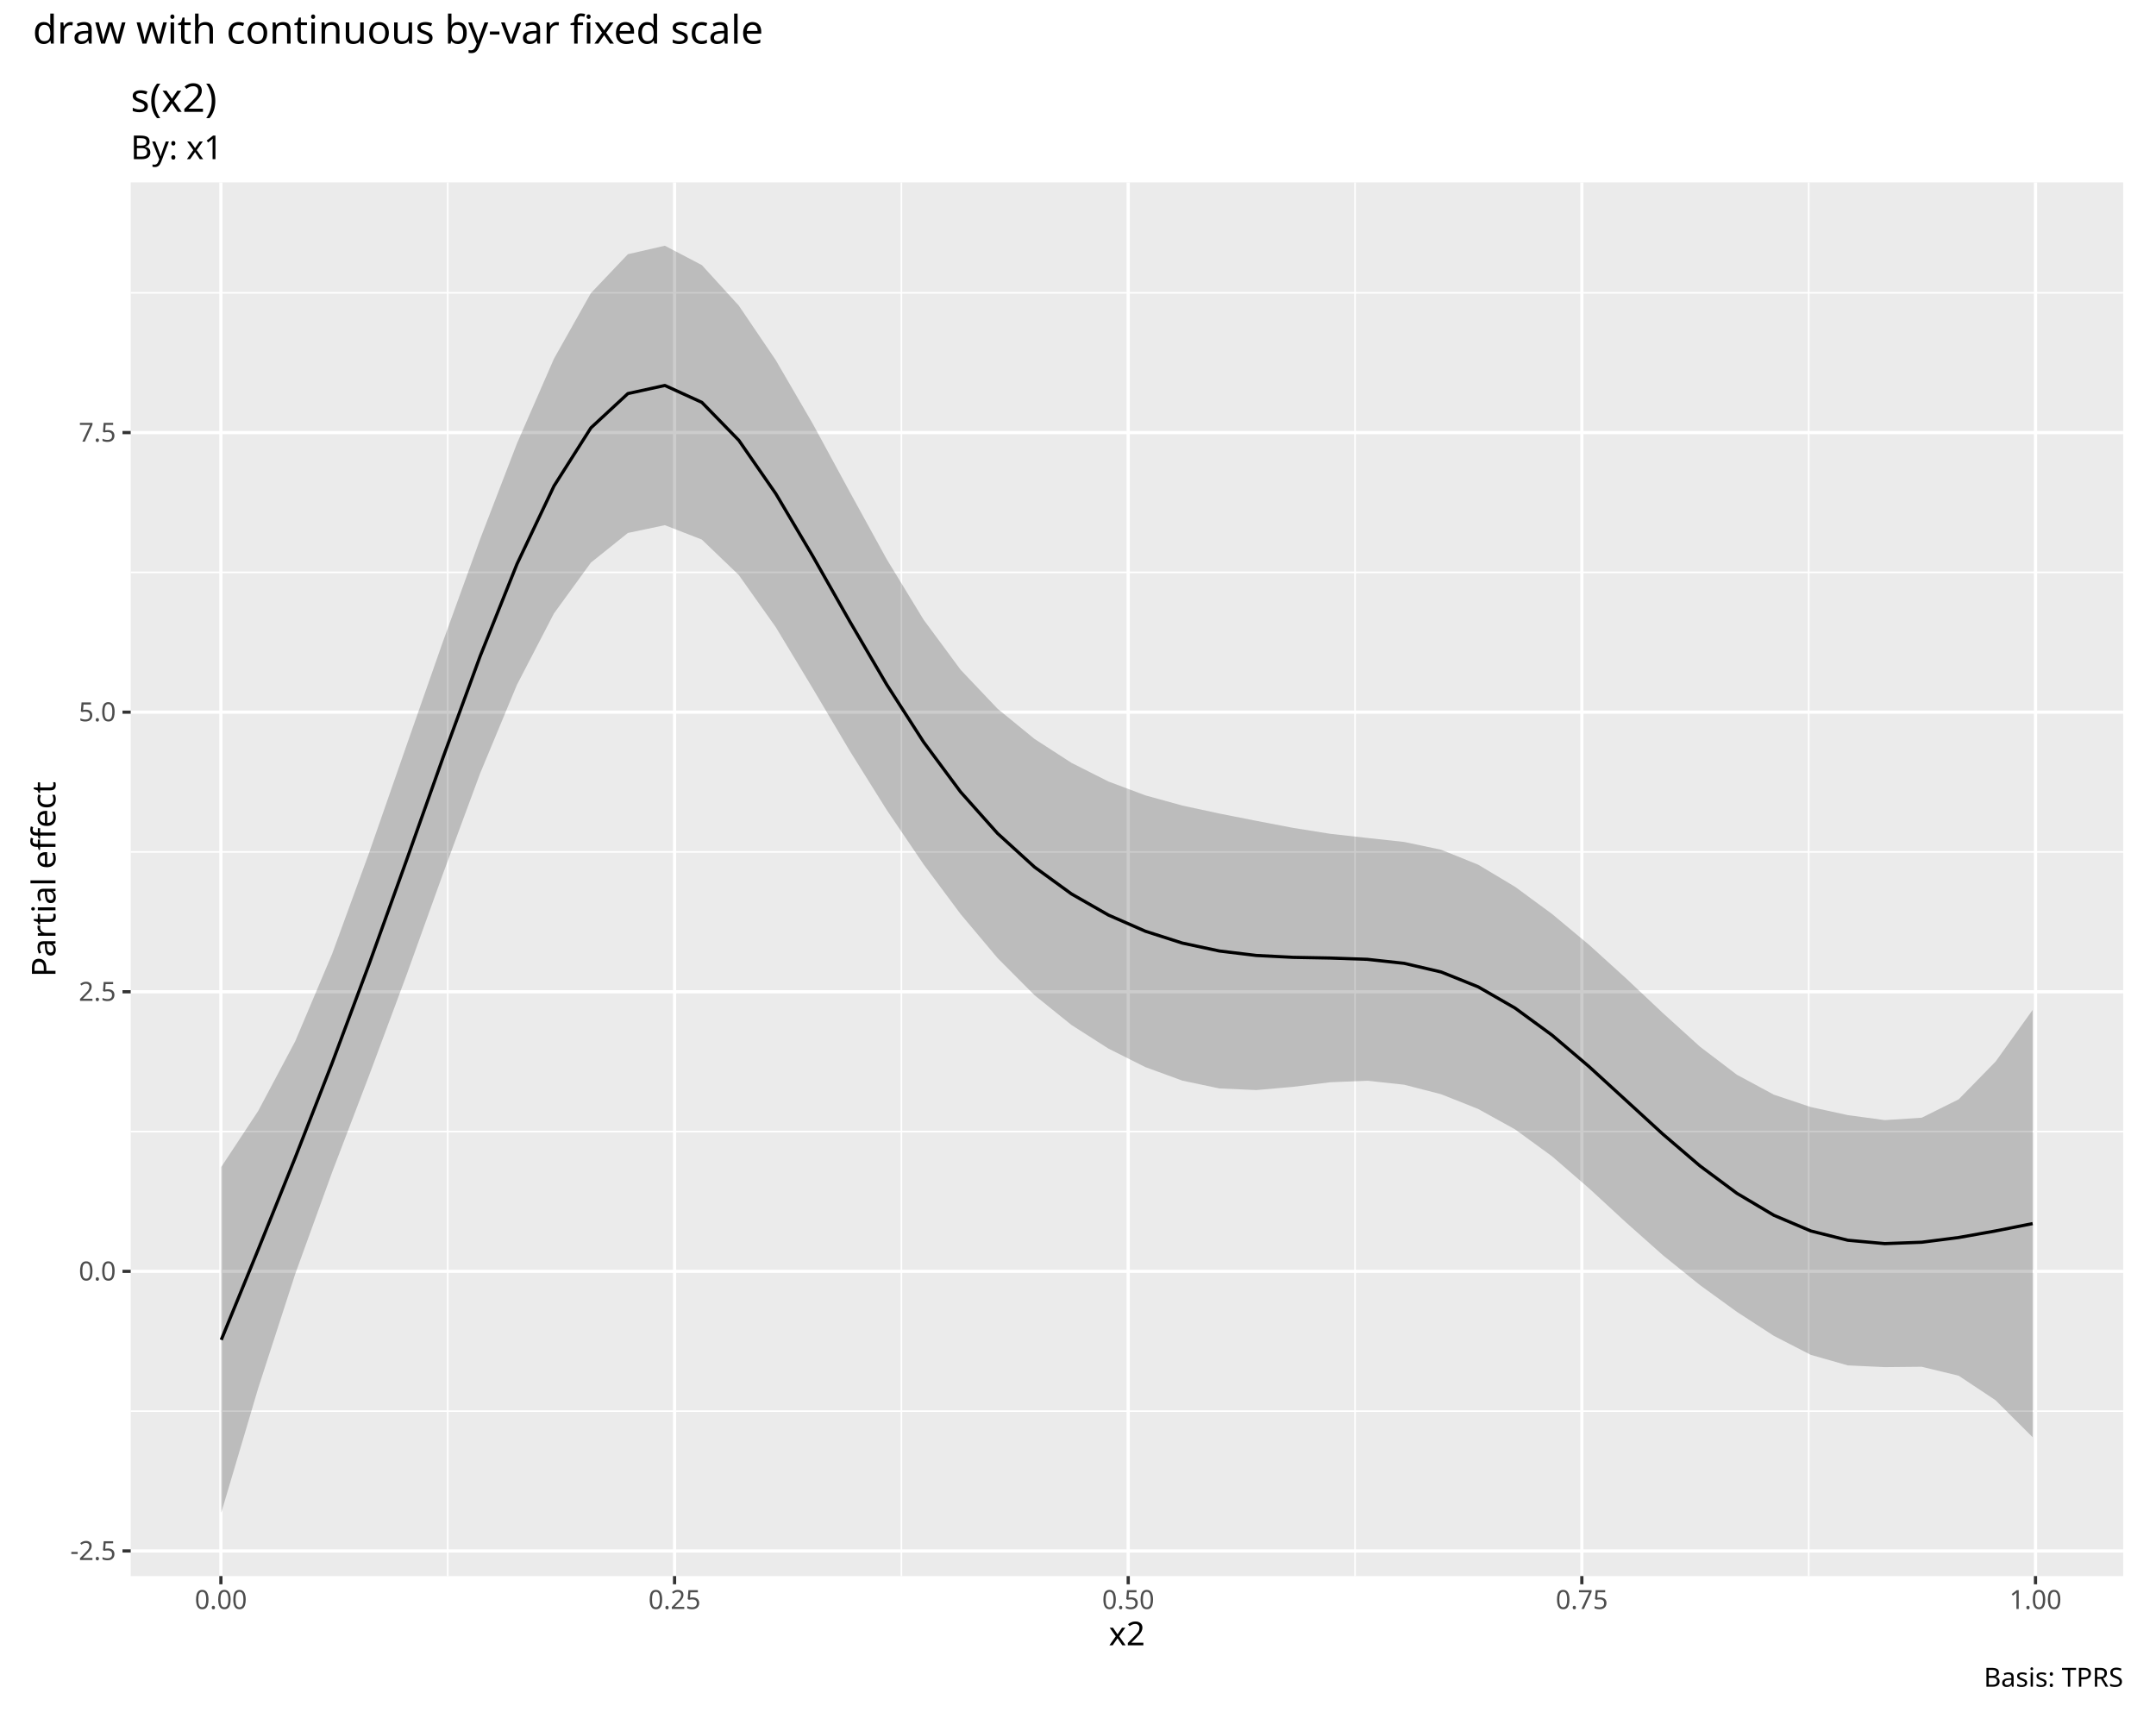
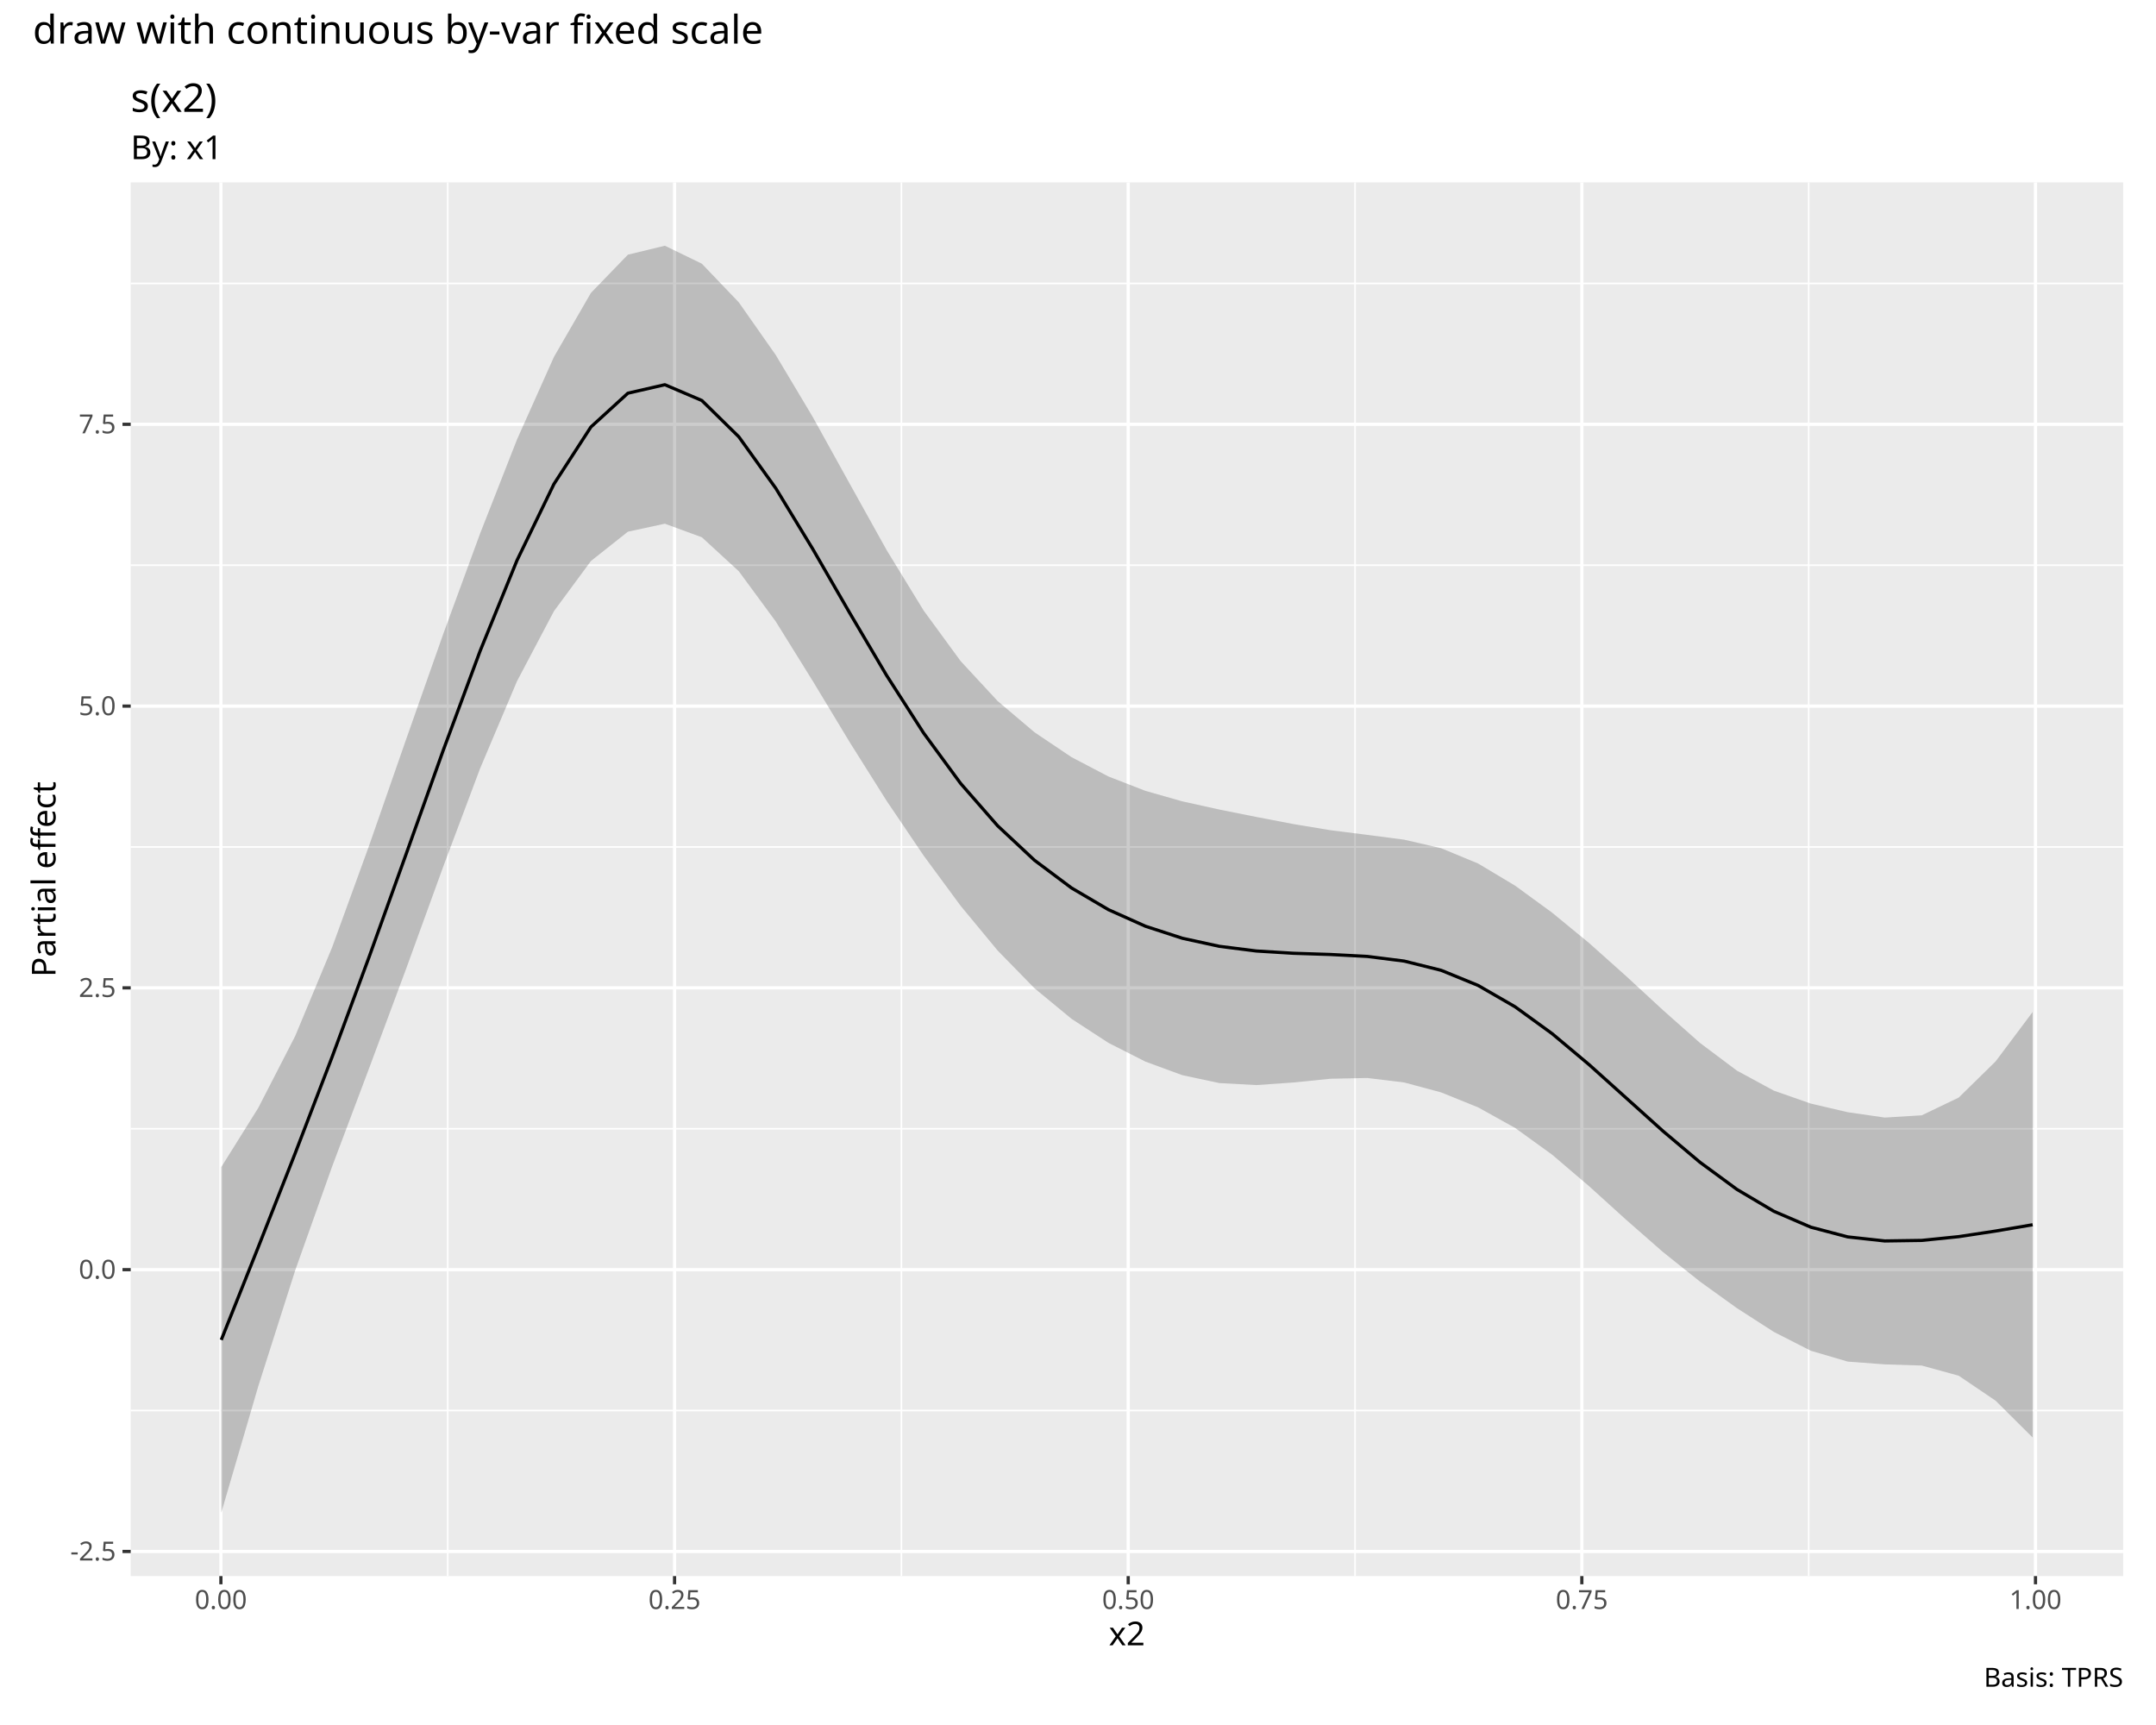
<svg xmlns="http://www.w3.org/2000/svg" class="svglite" data-engine-version="2.0" width="720.00pt" height="576.00pt" viewBox="0 0 720.00 576.00">
  <defs>
    <style type="text/css">
    .svglite line, .svglite polyline, .svglite polygon, .svglite path, .svglite rect, .svglite circle {
      fill: none;
      stroke: #000000;
      stroke-linecap: round;
      stroke-linejoin: round;
      stroke-miterlimit: 10.00;
    }
  </style>
  </defs>
  <rect width="100%" height="100%" style="stroke: none; fill: #FFFFFF;" />
  <defs>
    <clipPath id="cpMC4wMHw3MjAuMDB8MC4wMHw1NzYuMDA=">
      <rect x="0.00" y="0.00" width="720.00" height="576.00" />
    </clipPath>
  </defs>
  <g clip-path="url(#cpMC4wMHw3MjAuMDB8MC4wMHw1NzYuMDA=)">
    <rect x="0.00" y="0.00" width="720.00" height="576.00" style="stroke-width: 1.07; stroke: #FFFFFF; fill: #FFFFFF;" />
  </g>
  <defs>
    <clipPath id="cpNDMuNjV8NzA5LjA0fDYwLjkwfDUyNi4yNw==">
      <rect x="43.65" y="60.90" width="665.39" height="465.37" />
    </clipPath>
  </defs>
  <g clip-path="url(#cpNDMuNjV8NzA5LjA0fDYwLjkwfDUyNi4yNw==)">
</g>
  <g clip-path="url(#cpMC4wMHw3MjAuMDB8MC4wMHw1NzYuMDA=)">
</g>
  <defs>
    <clipPath id="cpNS40OHw3MTQuNTJ8MjIuNzh8NTcwLjUy">
      <rect x="5.48" y="22.78" width="709.04" height="547.74" />
    </clipPath>
  </defs>
  <g clip-path="url(#cpNS40OHw3MTQuNTJ8MjIuNzh8NTcwLjUy)">
    <rect x="5.48" y="22.78" width="709.04" height="547.74" style="stroke-width: 1.07; stroke: #FFFFFF; fill: #FFFFFF;" />
  </g>
  <g clip-path="url(#cpMC4wMHw3MjAuMDB8MC4wMHw1NzYuMDA=)">
</g>
  <g clip-path="url(#cpNDMuNjV8NzA5LjA0fDYwLjkwfDUyNi4yNw==)">
    <rect x="43.65" y="60.90" width="665.39" height="465.37" style="stroke-width: 1.07; stroke: none; fill: #EBEBEB;" />
-     <polyline points="43.65,471.20 709.04,471.20 " style="stroke-width: 0.53; stroke: #FFFFFF; stroke-linecap: butt;" />
-     <polyline points="43.65,377.84 709.04,377.84 " style="stroke-width: 0.53; stroke: #FFFFFF; stroke-linecap: butt;" />
-     <polyline points="43.65,284.48 709.04,284.48 " style="stroke-width: 0.53; stroke: #FFFFFF; stroke-linecap: butt;" />
-     <polyline points="43.65,191.12 709.04,191.12 " style="stroke-width: 0.53; stroke: #FFFFFF; stroke-linecap: butt;" />
-     <polyline points="43.65,97.76 709.04,97.76 " style="stroke-width: 0.53; stroke: #FFFFFF; stroke-linecap: butt;" />
+     <polyline points="43.65,471.00 709.04,471.00 " style="stroke-width: 0.53; stroke: #FFFFFF; stroke-linecap: butt;" />
+     <polyline points="43.65,376.91 709.04,376.91 " style="stroke-width: 0.53; stroke: #FFFFFF; stroke-linecap: butt;" />
+     <polyline points="43.65,282.82 709.04,282.82 " style="stroke-width: 0.53; stroke: #FFFFFF; stroke-linecap: butt;" />
+     <polyline points="43.65,188.72 709.04,188.72 " style="stroke-width: 0.53; stroke: #FFFFFF; stroke-linecap: butt;" />
+     <polyline points="43.65,94.63 709.04,94.63 " style="stroke-width: 0.53; stroke: #FFFFFF; stroke-linecap: butt;" />
    <polyline points="149.52,526.27 149.52,60.90 " style="stroke-width: 0.53; stroke: #FFFFFF; stroke-linecap: butt;" />
    <polyline points="301.02,526.27 301.02,60.90 " style="stroke-width: 0.53; stroke: #FFFFFF; stroke-linecap: butt;" />
    <polyline points="452.52,526.27 452.52,60.90 " style="stroke-width: 0.53; stroke: #FFFFFF; stroke-linecap: butt;" />
    <polyline points="604.01,526.27 604.01,60.90 " style="stroke-width: 0.53; stroke: #FFFFFF; stroke-linecap: butt;" />
-     <polyline points="43.65,517.88 709.04,517.88 " style="stroke-width: 1.07; stroke: #FFFFFF; stroke-linecap: butt;" />
-     <polyline points="43.65,424.52 709.04,424.52 " style="stroke-width: 1.07; stroke: #FFFFFF; stroke-linecap: butt;" />
-     <polyline points="43.65,331.16 709.04,331.16 " style="stroke-width: 1.07; stroke: #FFFFFF; stroke-linecap: butt;" />
-     <polyline points="43.65,237.80 709.04,237.80 " style="stroke-width: 1.07; stroke: #FFFFFF; stroke-linecap: butt;" />
-     <polyline points="43.65,144.44 709.04,144.44 " style="stroke-width: 1.07; stroke: #FFFFFF; stroke-linecap: butt;" />
+     <polyline points="43.65,518.05 709.04,518.05 " style="stroke-width: 1.07; stroke: #FFFFFF; stroke-linecap: butt;" />
+     <polyline points="43.65,423.95 709.04,423.95 " style="stroke-width: 1.07; stroke: #FFFFFF; stroke-linecap: butt;" />
+     <polyline points="43.65,329.86 709.04,329.86 " style="stroke-width: 1.07; stroke: #FFFFFF; stroke-linecap: butt;" />
+     <polyline points="43.65,235.77 709.04,235.77 " style="stroke-width: 1.07; stroke: #FFFFFF; stroke-linecap: butt;" />
+     <polyline points="43.65,141.68 709.04,141.68 " style="stroke-width: 1.07; stroke: #FFFFFF; stroke-linecap: butt;" />
    <polyline points="73.77,526.27 73.77,60.90 " style="stroke-width: 1.07; stroke: #FFFFFF; stroke-linecap: butt;" />
    <polyline points="225.27,526.27 225.27,60.90 " style="stroke-width: 1.07; stroke: #FFFFFF; stroke-linecap: butt;" />
    <polyline points="376.77,526.27 376.77,60.90 " style="stroke-width: 1.07; stroke: #FFFFFF; stroke-linecap: butt;" />
    <polyline points="528.26,526.27 528.26,60.90 " style="stroke-width: 1.07; stroke: #FFFFFF; stroke-linecap: butt;" />
    <polyline points="679.76,526.27 679.76,60.90 " style="stroke-width: 1.07; stroke: #FFFFFF; stroke-linecap: butt;" />
-     <polygon points="73.89,389.67 86.24,370.93 98.58,347.71 110.93,318.49 123.27,284.74 135.62,249.31 147.96,214.13 160.31,180.09 172.65,148.06 185.00,119.77 197.34,97.87 209.69,84.88 222.03,82.05 234.38,88.52 246.72,102.04 259.07,120.26 271.41,141.48 283.76,164.23 296.10,186.69 308.45,206.94 320.79,223.64 333.14,236.66 345.48,246.74 357.83,254.73 370.17,260.96 382.52,265.59 394.86,268.99 407.21,271.65 419.55,274.09 431.90,276.45 444.24,278.42 456.59,279.80 468.93,281.14 481.28,283.74 493.62,288.72 505.97,296.12 518.31,305.19 530.66,315.48 543.00,326.67 555.35,338.30 567.69,349.48 580.04,358.87 592.38,365.52 604.73,369.66 617.07,372.35 629.42,374.02 641.76,373.22 654.11,367.08 666.45,354.45 678.80,337.23 678.80,479.91 666.45,467.58 654.11,459.37 641.76,456.38 629.42,456.50 617.07,455.92 604.73,452.41 592.38,446.06 580.04,438.05 567.69,429.10 555.35,419.15 543.00,408.18 530.66,396.80 518.31,386.11 505.97,377.12 493.62,370.29 481.28,365.38 468.93,362.20 456.59,360.87 444.24,361.38 431.90,362.90 419.55,363.99 407.21,363.44 394.86,360.84 382.52,356.33 370.17,350.14 357.83,342.26 345.48,332.31 333.14,319.91 320.79,305.22 308.45,288.64 296.10,270.43 283.76,250.70 271.41,229.86 259.07,209.42 246.72,192.01 234.38,180.17 222.03,175.36 209.69,177.96 197.34,187.85 185.00,204.83 172.65,228.63 160.31,258.31 147.96,291.70 135.62,325.97 123.27,359.09 110.93,391.38 98.58,425.43 86.24,463.48 73.89,505.12 " style="stroke-width: 0.00; stroke: none; stroke-linecap: butt; fill: #000000; fill-opacity: 0.20;" />
-     <polyline points="73.89,389.67 86.24,370.93 98.58,347.71 110.93,318.49 123.27,284.74 135.62,249.31 147.96,214.13 160.31,180.09 172.65,148.06 185.00,119.77 197.34,97.87 209.69,84.88 222.03,82.05 234.38,88.52 246.72,102.04 259.07,120.26 271.41,141.48 283.76,164.23 296.10,186.69 308.45,206.94 320.79,223.64 333.14,236.66 345.48,246.74 357.83,254.73 370.17,260.96 382.52,265.59 394.86,268.99 407.21,271.65 419.55,274.09 431.90,276.45 444.24,278.42 456.59,279.80 468.93,281.14 481.28,283.74 493.62,288.72 505.97,296.12 518.31,305.19 530.66,315.48 543.00,326.67 555.35,338.30 567.69,349.48 580.04,358.87 592.38,365.52 604.73,369.66 617.07,372.35 629.42,374.02 641.76,373.22 654.11,367.08 666.45,354.45 678.80,337.23 " style="stroke-width: 1.07; stroke: none; stroke-linecap: butt;" />
-     <polyline points="678.80,479.91 666.45,467.58 654.11,459.37 641.76,456.38 629.42,456.50 617.07,455.92 604.73,452.41 592.38,446.06 580.04,438.05 567.69,429.10 555.35,419.15 543.00,408.18 530.66,396.80 518.31,386.11 505.97,377.12 493.62,370.29 481.28,365.38 468.93,362.20 456.59,360.87 444.24,361.38 431.90,362.90 419.55,363.99 407.21,363.44 394.86,360.84 382.52,356.33 370.17,350.14 357.83,342.26 345.48,332.31 333.14,319.91 320.79,305.22 308.45,288.64 296.10,270.43 283.76,250.70 271.41,229.86 259.07,209.42 246.72,192.01 234.38,180.17 222.03,175.36 209.69,177.96 197.34,187.85 185.00,204.83 172.65,228.63 160.31,258.31 147.96,291.70 135.62,325.97 123.27,359.09 110.93,391.38 98.58,425.43 86.24,463.48 73.89,505.12 " style="stroke-width: 1.07; stroke: none; stroke-linecap: butt;" />
-     <polyline points="73.89,447.40 86.24,417.21 98.58,386.57 110.93,354.93 123.27,321.92 135.62,287.64 147.96,252.91 160.31,219.20 172.65,188.34 185.00,162.30 197.34,142.86 209.69,131.42 222.03,128.71 234.38,134.35 246.72,147.02 259.07,164.84 271.41,185.67 283.76,207.46 296.10,228.56 308.45,247.79 320.79,264.43 333.14,278.29 345.48,289.52 357.83,298.50 370.17,305.55 382.52,310.96 394.86,314.91 407.21,317.55 419.55,319.04 431.90,319.67 444.24,319.90 456.59,320.33 468.93,321.67 481.28,324.56 493.62,329.51 505.97,336.62 518.31,345.65 530.66,356.14 543.00,367.42 555.35,378.73 567.69,389.29 580.04,398.46 592.38,405.79 604.73,411.04 617.07,414.13 629.42,415.26 641.76,414.80 654.11,413.22 666.45,411.02 678.80,408.57 " style="stroke-width: 1.07; stroke-linecap: butt;" />
+     <polygon points="73.89,389.71 86.24,369.96 98.58,345.95 110.93,316.28 123.27,282.34 135.62,246.89 147.96,211.87 160.31,178.21 172.65,146.77 185.00,119.16 197.34,97.81 209.69,85.04 222.03,82.05 234.38,88.05 246.72,100.95 259.07,118.55 271.41,139.22 283.76,161.52 296.10,183.69 308.45,203.86 320.79,220.73 333.14,234.07 345.48,244.52 357.83,252.82 370.17,259.28 382.52,264.08 394.86,267.59 407.21,270.32 419.55,272.79 431.90,275.16 444.24,277.21 456.59,278.77 468.93,280.38 481.28,283.23 493.62,288.34 505.97,295.73 518.31,304.73 530.66,314.88 543.00,325.89 555.35,337.29 567.69,348.23 580.04,357.49 592.38,364.18 604.73,368.50 617.07,371.38 629.42,373.17 641.76,372.42 654.11,366.50 666.45,354.40 678.80,337.92 678.80,480.00 666.45,467.72 654.11,459.37 641.76,455.97 629.42,455.58 617.07,454.66 604.73,451.04 592.38,444.74 580.04,436.80 567.69,427.92 555.35,418.07 543.00,407.25 530.66,396.07 518.31,385.54 505.97,376.63 493.62,369.76 481.28,364.77 468.93,361.45 456.59,359.95 444.24,360.21 431.90,361.46 419.55,362.32 407.21,361.65 394.86,359.02 382.52,354.49 370.17,348.23 357.83,340.19 345.48,330.00 333.14,317.37 320.79,302.45 308.45,285.70 296.10,267.43 283.76,247.83 271.41,227.38 259.07,207.53 246.72,190.74 234.38,179.40 222.03,174.87 209.69,177.54 197.34,187.33 185.00,204.06 172.65,227.47 160.31,256.65 147.96,289.54 135.62,323.51 123.27,356.70 110.93,389.47 98.58,424.21 86.24,462.92 73.89,505.12 " style="stroke-width: 0.00; stroke: none; stroke-linecap: butt; fill: #000000; fill-opacity: 0.20;" />
+     <polyline points="73.89,389.71 86.24,369.96 98.58,345.95 110.93,316.28 123.27,282.34 135.62,246.89 147.96,211.87 160.31,178.21 172.65,146.77 185.00,119.16 197.34,97.81 209.69,85.04 222.03,82.05 234.38,88.05 246.72,100.95 259.07,118.55 271.41,139.22 283.76,161.52 296.10,183.69 308.45,203.86 320.79,220.73 333.14,234.07 345.48,244.52 357.83,252.82 370.17,259.28 382.52,264.08 394.86,267.59 407.21,270.32 419.55,272.79 431.90,275.16 444.24,277.21 456.59,278.77 468.93,280.38 481.28,283.23 493.62,288.34 505.97,295.73 518.31,304.73 530.66,314.88 543.00,325.89 555.35,337.29 567.69,348.23 580.04,357.49 592.38,364.18 604.73,368.50 617.07,371.38 629.42,373.17 641.76,372.42 654.11,366.50 666.45,354.40 678.80,337.92 " style="stroke-width: 1.07; stroke: none; stroke-linecap: butt;" />
+     <polyline points="678.80,480.00 666.45,467.72 654.11,459.37 641.76,455.97 629.42,455.58 617.07,454.66 604.73,451.04 592.38,444.74 580.04,436.80 567.69,427.92 555.35,418.07 543.00,407.25 530.66,396.07 518.31,385.54 505.97,376.63 493.62,369.76 481.28,364.77 468.93,361.45 456.59,359.95 444.24,360.21 431.90,361.46 419.55,362.32 407.21,361.65 394.86,359.02 382.52,354.49 370.17,348.23 357.83,340.19 345.48,330.00 333.14,317.37 320.79,302.45 308.45,285.70 296.10,267.43 283.76,247.83 271.41,227.38 259.07,207.53 246.72,190.74 234.38,179.40 222.03,174.87 209.69,177.54 197.34,187.33 185.00,204.06 172.65,227.47 160.31,256.65 147.96,289.54 135.62,323.51 123.27,356.70 110.93,389.47 98.58,424.21 86.24,462.92 73.89,505.12 " style="stroke-width: 1.07; stroke: none; stroke-linecap: butt;" />
+     <polyline points="73.89,447.42 86.24,416.44 98.58,385.08 110.93,352.87 123.27,319.52 135.62,285.20 147.96,250.70 160.31,217.43 172.65,187.12 185.00,161.61 197.34,142.57 209.69,131.29 222.03,128.46 234.38,133.73 246.72,145.84 259.07,163.04 271.41,183.30 283.76,204.67 296.10,225.56 308.45,244.78 320.79,261.59 333.14,275.72 345.48,287.26 357.83,296.50 370.17,303.75 382.52,309.28 394.86,313.30 407.21,315.99 419.55,317.55 431.90,318.31 444.24,318.71 456.59,319.36 468.93,320.92 481.28,324.00 493.62,329.05 505.97,336.18 518.31,345.13 530.66,355.48 543.00,366.57 555.35,377.68 567.69,388.08 580.04,397.15 592.38,404.46 604.73,409.77 617.07,413.02 629.42,414.37 641.76,414.19 654.11,412.93 666.45,411.06 678.80,408.96 " style="stroke-width: 1.07; stroke-linecap: butt;" />
  </g>
  <g clip-path="url(#cpMC4wMHw3MjAuMDB8MC4wMHw1NzYuMDA=)">
-     <text x="38.72" y="520.91" text-anchor="end" style="font-size: 8.80px; fill: #4D4D4D; font-family: sans;" textLength="15.16px" lengthAdjust="spacingAndGlyphs">-2.5</text>
-     <text x="38.72" y="427.55" text-anchor="end" style="font-size: 8.80px; fill: #4D4D4D; font-family: sans;" textLength="12.23px" lengthAdjust="spacingAndGlyphs">0.0</text>
-     <text x="38.72" y="334.19" text-anchor="end" style="font-size: 8.80px; fill: #4D4D4D; font-family: sans;" textLength="12.23px" lengthAdjust="spacingAndGlyphs">2.5</text>
-     <text x="38.72" y="240.83" text-anchor="end" style="font-size: 8.80px; fill: #4D4D4D; font-family: sans;" textLength="12.23px" lengthAdjust="spacingAndGlyphs">5.0</text>
-     <text x="38.72" y="147.47" text-anchor="end" style="font-size: 8.80px; fill: #4D4D4D; font-family: sans;" textLength="12.23px" lengthAdjust="spacingAndGlyphs">7.5</text>
-     <polyline points="40.91,517.88 43.65,517.88 " style="stroke-width: 1.07; stroke: #333333; stroke-linecap: butt;" />
-     <polyline points="40.91,424.52 43.65,424.52 " style="stroke-width: 1.07; stroke: #333333; stroke-linecap: butt;" />
-     <polyline points="40.91,331.16 43.65,331.16 " style="stroke-width: 1.07; stroke: #333333; stroke-linecap: butt;" />
-     <polyline points="40.91,237.80 43.65,237.80 " style="stroke-width: 1.07; stroke: #333333; stroke-linecap: butt;" />
-     <polyline points="40.91,144.44 43.65,144.44 " style="stroke-width: 1.07; stroke: #333333; stroke-linecap: butt;" />
+     <text x="38.72" y="521.07" text-anchor="end" style="font-size: 8.80px; fill: #4D4D4D; font-family: sans;" textLength="15.16px" lengthAdjust="spacingAndGlyphs">-2.5</text>
+     <text x="38.72" y="426.98" text-anchor="end" style="font-size: 8.80px; fill: #4D4D4D; font-family: sans;" textLength="12.23px" lengthAdjust="spacingAndGlyphs">0.0</text>
+     <text x="38.72" y="332.89" text-anchor="end" style="font-size: 8.80px; fill: #4D4D4D; font-family: sans;" textLength="12.23px" lengthAdjust="spacingAndGlyphs">2.5</text>
+     <text x="38.72" y="238.80" text-anchor="end" style="font-size: 8.80px; fill: #4D4D4D; font-family: sans;" textLength="12.23px" lengthAdjust="spacingAndGlyphs">5.0</text>
+     <text x="38.72" y="144.70" text-anchor="end" style="font-size: 8.80px; fill: #4D4D4D; font-family: sans;" textLength="12.23px" lengthAdjust="spacingAndGlyphs">7.5</text>
+     <polyline points="40.91,518.05 43.65,518.05 " style="stroke-width: 1.07; stroke: #333333; stroke-linecap: butt;" />
+     <polyline points="40.91,423.95 43.65,423.95 " style="stroke-width: 1.07; stroke: #333333; stroke-linecap: butt;" />
+     <polyline points="40.91,329.86 43.65,329.86 " style="stroke-width: 1.07; stroke: #333333; stroke-linecap: butt;" />
+     <polyline points="40.91,235.77 43.65,235.77 " style="stroke-width: 1.07; stroke: #333333; stroke-linecap: butt;" />
+     <polyline points="40.91,141.68 43.65,141.68 " style="stroke-width: 1.07; stroke: #333333; stroke-linecap: butt;" />
    <polyline points="73.77,529.01 73.77,526.27 " style="stroke-width: 1.07; stroke: #333333; stroke-linecap: butt;" />
    <polyline points="225.27,529.01 225.27,526.27 " style="stroke-width: 1.07; stroke: #333333; stroke-linecap: butt;" />
    <polyline points="376.77,529.01 376.77,526.27 " style="stroke-width: 1.07; stroke: #333333; stroke-linecap: butt;" />
    <polyline points="528.26,529.01 528.26,526.27 " style="stroke-width: 1.07; stroke: #333333; stroke-linecap: butt;" />
    <polyline points="679.76,529.01 679.76,526.27 " style="stroke-width: 1.07; stroke: #333333; stroke-linecap: butt;" />
    <text x="73.77" y="537.26" text-anchor="middle" style="font-size: 8.80px; fill: #4D4D4D; font-family: sans;" textLength="17.13px" lengthAdjust="spacingAndGlyphs">0.00</text>
    <text x="225.27" y="537.26" text-anchor="middle" style="font-size: 8.80px; fill: #4D4D4D; font-family: sans;" textLength="17.13px" lengthAdjust="spacingAndGlyphs">0.25</text>
    <text x="376.77" y="537.26" text-anchor="middle" style="font-size: 8.80px; fill: #4D4D4D; font-family: sans;" textLength="17.13px" lengthAdjust="spacingAndGlyphs">0.50</text>
    <text x="528.26" y="537.26" text-anchor="middle" style="font-size: 8.80px; fill: #4D4D4D; font-family: sans;" textLength="17.13px" lengthAdjust="spacingAndGlyphs">0.75</text>
    <text x="679.76" y="537.26" text-anchor="middle" style="font-size: 8.80px; fill: #4D4D4D; font-family: sans;" textLength="17.13px" lengthAdjust="spacingAndGlyphs">1.00</text>
    <text x="376.34" y="549.40" text-anchor="middle" style="font-size: 11.00px; font-family: sans;" textLength="11.62px" lengthAdjust="spacingAndGlyphs">x2</text>
    <text transform="translate(18.53,293.59) rotate(-90)" text-anchor="middle" style="font-size: 11.00px; font-family: sans;" textLength="61.14px" lengthAdjust="spacingAndGlyphs">Partial effect</text>
    <text x="43.65" y="53.14" style="font-size: 11.00px; font-family: sans;" textLength="30.58px" lengthAdjust="spacingAndGlyphs">By: x1</text>
    <text x="43.65" y="37.35" style="font-size: 13.20px; font-family: sans;" textLength="29.34px" lengthAdjust="spacingAndGlyphs">s(x2)</text>
    <text x="709.04" y="563.21" text-anchor="end" style="font-size: 8.80px; font-family: sans;" textLength="49.89px" lengthAdjust="spacingAndGlyphs">Basis: TPRS</text>
    <text x="10.96" y="14.56" style="font-size: 13.20px; font-family: sans;" textLength="229.68px" lengthAdjust="spacingAndGlyphs">draw with continuous by-var fixed scale</text>
  </g>
</svg>
